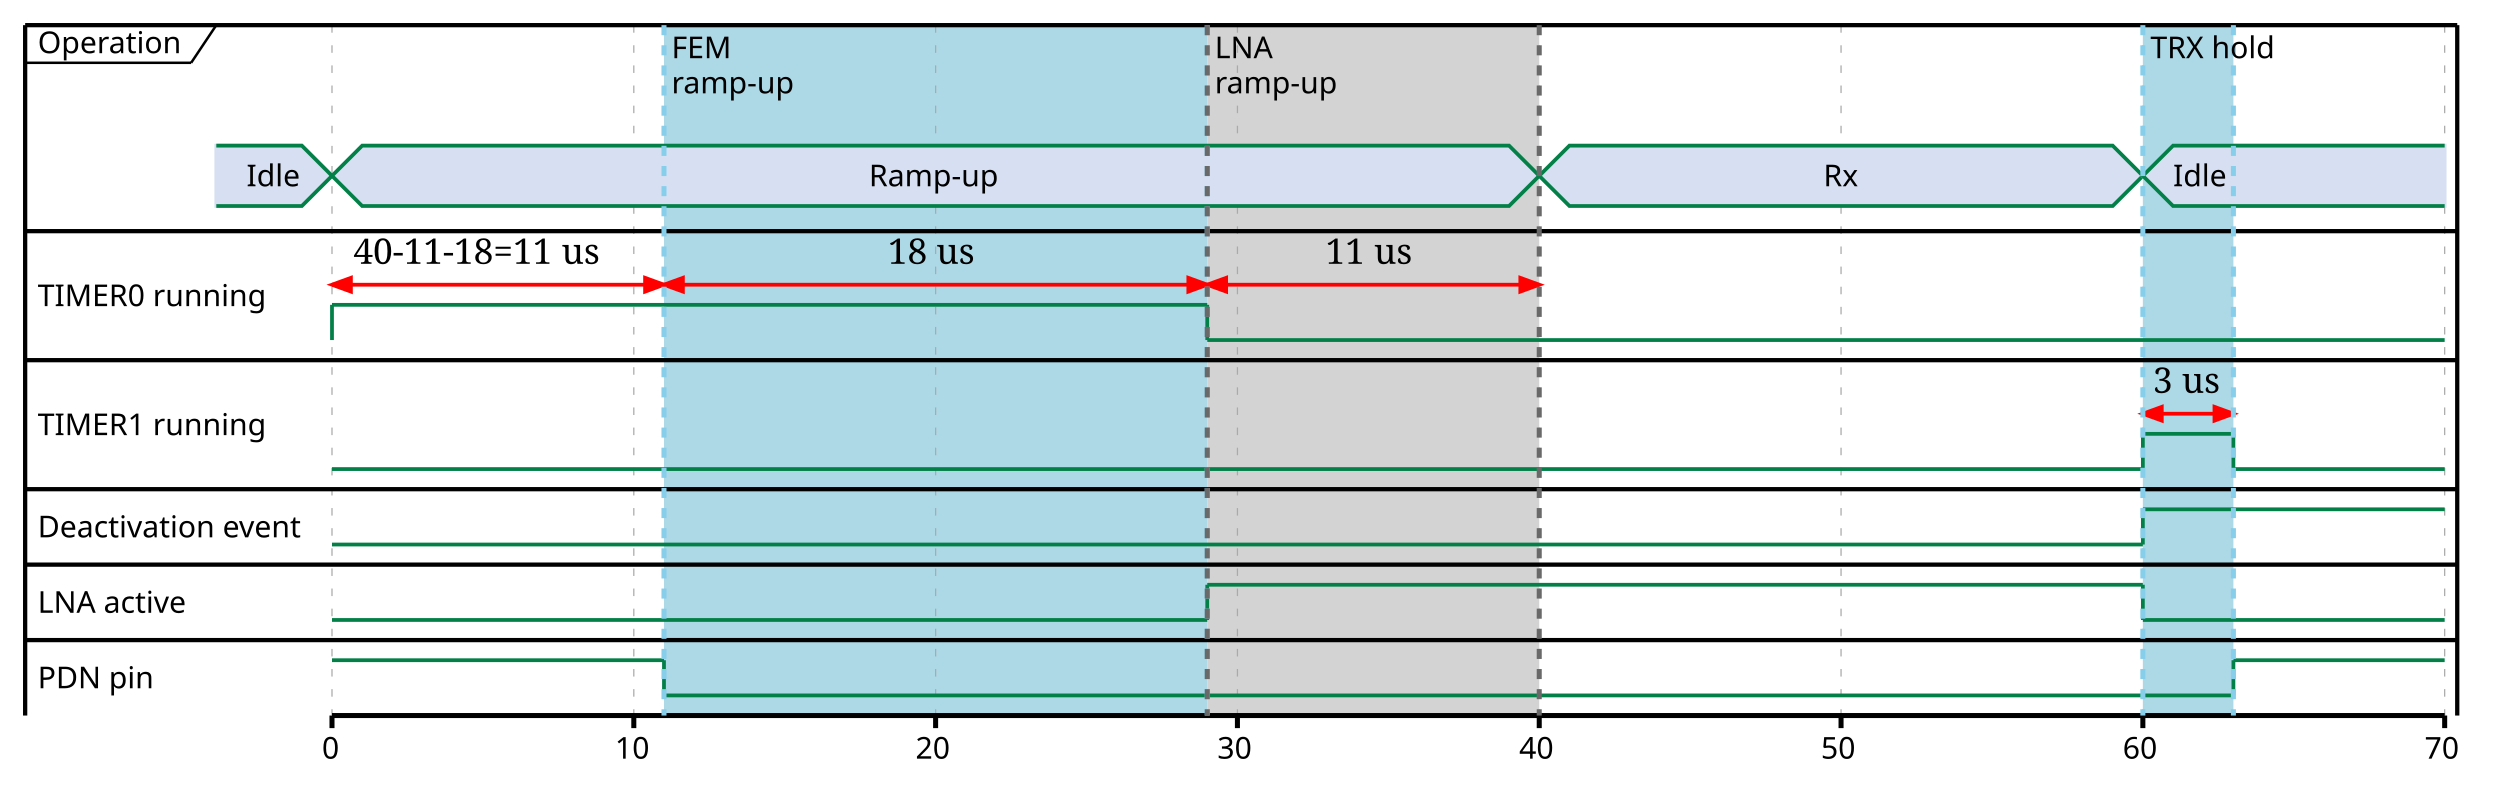
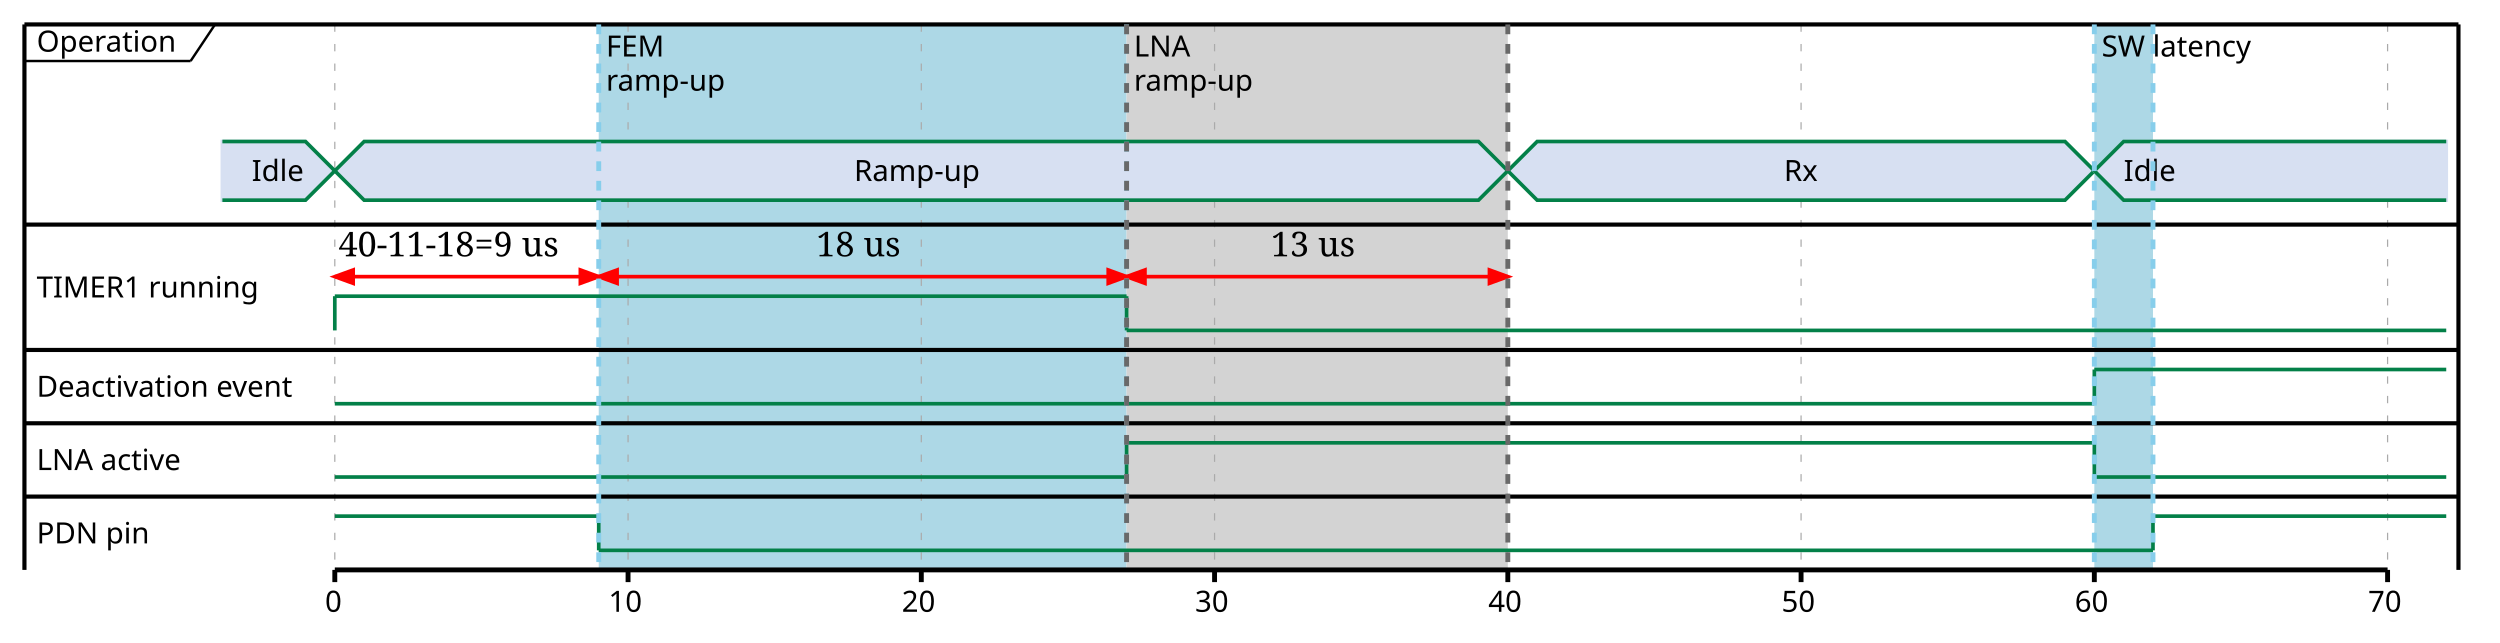
- <svg xmlns="http://www.w3.org/2000/svg" contentScriptType="application/ecmascript" contentStyleType="text/css" height="315px" preserveAspectRatio="none" style="width:994px;height:315px;" version="1.1" viewBox="0 0 994 315" width="994px" zoomAndPan="magnify">
+ <svg xmlns="http://www.w3.org/2000/svg" contentScriptType="application/ecmascript" contentStyleType="text/css" height="263px" preserveAspectRatio="none" style="width:1023px;height:263px;background:#FFFFFF;" version="1.1" viewBox="0 0 1023 263" width="1023px" zoomAndPan="magnify">
  <defs />
  <g>
-     <line style="stroke:#000000;stroke-width:1.7;" x1="10" x2="10" y1="10" y2="284.5" />
-     <line style="stroke:#000000;stroke-width:1.7;" x1="977" x2="977" y1="10" y2="284.5" />
-     <rect fill="#ADD8E6" height="274.5" style="stroke:none;stroke-width:1.0;" width="216" x="264" y="10" />
-     <rect fill="#D3D3D3" height="274.5" style="stroke:none;stroke-width:1.0;" width="132" x="480" y="10" />
-     <rect fill="#ADD8E6" height="274.5" style="stroke:none;stroke-width:1.0;" width="36" x="852" y="10" />
-     <line style="stroke:#AAAAAA;stroke-width:0.5;stroke-dasharray:3.0,5.0;" x1="132" x2="132" y1="10" y2="284.5" />
-     <line style="stroke:#AAAAAA;stroke-width:0.5;stroke-dasharray:3.0,5.0;" x1="252" x2="252" y1="10" y2="284.5" />
-     <line style="stroke:#AAAAAA;stroke-width:0.5;stroke-dasharray:3.0,5.0;" x1="372" x2="372" y1="10" y2="284.5" />
-     <line style="stroke:#AAAAAA;stroke-width:0.5;stroke-dasharray:3.0,5.0;" x1="492" x2="492" y1="10" y2="284.5" />
-     <line style="stroke:#AAAAAA;stroke-width:0.5;stroke-dasharray:3.0,5.0;" x1="612" x2="612" y1="10" y2="284.5" />
-     <line style="stroke:#AAAAAA;stroke-width:0.5;stroke-dasharray:3.0,5.0;" x1="732" x2="732" y1="10" y2="284.5" />
-     <line style="stroke:#AAAAAA;stroke-width:0.5;stroke-dasharray:3.0,5.0;" x1="852" x2="852" y1="10" y2="284.5" />
-     <line style="stroke:#AAAAAA;stroke-width:0.5;stroke-dasharray:3.0,5.0;" x1="972" x2="972" y1="10" y2="284.5" />
-     <line style="stroke:#000000;stroke-width:1.7;" x1="10" x2="977" y1="10" y2="10" />
-     <text fill="#000000" font-family="sans-serif" font-size="12" lengthAdjust="spacing" textLength="60" x="15" y="21.139">Operation</text>
-     <line style="stroke:#000000;stroke-width:1.0;" x1="10" x2="76" y1="24.969" y2="24.969" />
-     <line style="stroke:#000000;stroke-width:1.0;" x1="76" x2="86" y1="24.969" y2="10" />
-     <polygon fill="#D7E0F2" points="86,57.906,120,57.906,132,69.906,120,81.906,86,81.906" style="stroke:#D7E0F2;stroke-width:1.5;" />
-     <path d="M86,57.906 L120,57.906 L132,69.906 L120,81.906 L86,81.906 " fill="#D7E0F2" style="stroke:#038048;stroke-width:1.5;" />
-     <text fill="#000000" font-family="sans-serif" font-size="12" lengthAdjust="spacing" textLength="22" x="98" y="74.061">Idle</text>
-     <polygon fill="#D7E0F2" points="144,57.906,600,57.906,612,69.906,600,81.906,144,81.906,132,69.906" style="stroke:#038048;stroke-width:1.5;" />
-     <polygon fill="#D7E0F2" points="624,57.906,840,57.906,852,69.906,840,81.906,624,81.906,612,69.906" style="stroke:#038048;stroke-width:1.5;" />
-     <polygon fill="#D7E0F2" points="864,57.906,972,57.906,972,81.906,864,81.906,852,69.906" style="stroke:#D7E0F2;stroke-width:1.5;" />
-     <path d="M972,57.906 L864,57.906 L852,69.906 L864,81.906 L972,81.906 " fill="#D7E0F2" style="stroke:#038048;stroke-width:1.5;" />
-     <text fill="#000000" font-family="sans-serif" font-size="12" lengthAdjust="spacing" textLength="53" x="345.5" y="74.061">Ramp-up</text>
-     <text fill="#000000" font-family="sans-serif" font-size="12" lengthAdjust="spacing" textLength="14" x="725" y="74.061">Rx</text>
-     <text fill="#000000" font-family="sans-serif" font-size="12" lengthAdjust="spacing" textLength="22" x="864" y="74.061">Idle</text>
-     <line style="stroke:#000000;stroke-width:1.7;" x1="10" x2="977" y1="91.906" y2="91.906" />
-     <text fill="#000000" font-family="sans-serif" font-size="12" lengthAdjust="spacing" textLength="90" x="15" y="121.709">TIMER0 running</text>
-     <line style="stroke:#038048;stroke-width:1.5;" x1="132" x2="132" y1="135.203" y2="135.203" />
-     <line style="stroke:#038048;stroke-width:1.5;" x1="132" x2="132" y1="121.203" y2="135.203" />
-     <line style="stroke:#038048;stroke-width:1.5;" x1="132" x2="480" y1="121.203" y2="121.203" />
-     <line style="stroke:#038048;stroke-width:1.5;" x1="480" x2="480" y1="121.203" y2="135.203" />
-     <line style="stroke:#038048;stroke-width:1.5;" x1="480" x2="972" y1="135.203" y2="135.203" />
-     <line style="stroke:#FF0000;stroke-width:1.5;" x1="132" x2="264" y1="113.203" y2="113.203" />
-     <polygon fill="#FF0000" points="139.518,110.467,139.518,115.939,132,113.203" style="stroke:#FF0000;stroke-width:1.5;" />
-     <polygon fill="#FF0000" points="256.483,115.939,256.483,110.467,264,113.203" style="stroke:#FF0000;stroke-width:1.5;" />
-     <text fill="#000000" font-family="Serif" font-size="14" lengthAdjust="spacing" textLength="115" x="140.5" y="104.901">40-11-18=11 us</text>
-     <line style="stroke:#FF0000;stroke-width:1.5;" x1="264" x2="480" y1="113.203" y2="113.203" />
-     <polygon fill="#FF0000" points="271.517,110.467,271.517,115.939,264,113.203" style="stroke:#FF0000;stroke-width:1.5;" />
-     <polygon fill="#FF0000" points="472.483,115.939,472.483,110.467,480,113.203" style="stroke:#FF0000;stroke-width:1.5;" />
-     <text fill="#000000" font-family="Serif" font-size="14" lengthAdjust="spacing" textLength="38" x="353" y="104.901">18 us</text>
-     <line style="stroke:#FF0000;stroke-width:1.5;" x1="480" x2="612" y1="113.203" y2="113.203" />
-     <polygon fill="#FF0000" points="487.517,110.467,487.517,115.939,480,113.203" style="stroke:#FF0000;stroke-width:1.5;" />
-     <polygon fill="#FF0000" points="604.482,115.939,604.482,110.467,612,113.203" style="stroke:#FF0000;stroke-width:1.5;" />
-     <text fill="#000000" font-family="Serif" font-size="14" lengthAdjust="spacing" textLength="38" x="527" y="104.901">11 us</text>
-     <line style="stroke:#000000;stroke-width:1.7;" x1="10" x2="977" y1="143.203" y2="143.203" />
-     <text fill="#000000" font-family="sans-serif" font-size="12" lengthAdjust="spacing" textLength="89" x="15" y="173.006">TIMER1 running</text>
-     <line style="stroke:#038048;stroke-width:1.5;" x1="132" x2="852" y1="186.5" y2="186.5" />
-     <line style="stroke:#038048;stroke-width:1.5;" x1="852" x2="852" y1="172.5" y2="186.5" />
-     <line style="stroke:#038048;stroke-width:1.5;" x1="852" x2="888" y1="172.5" y2="172.5" />
-     <line style="stroke:#038048;stroke-width:1.5;" x1="888" x2="888" y1="172.5" y2="186.5" />
-     <line style="stroke:#038048;stroke-width:1.5;" x1="888" x2="972" y1="186.5" y2="186.5" />
-     <line style="stroke:#FF0000;stroke-width:1.5;" x1="852" x2="888" y1="164.5" y2="164.5" />
-     <polygon fill="#FF0000" points="859.518,161.764,859.518,167.236,852,164.5" style="stroke:#FF0000;stroke-width:1.5;" />
-     <polygon fill="#FF0000" points="880.482,167.236,880.482,161.764,888,164.5" style="stroke:#FF0000;stroke-width:1.5;" />
-     <text fill="#000000" font-family="Serif" font-size="14" lengthAdjust="spacing" textLength="28" x="856" y="156.198">3 us</text>
-     <line style="stroke:#000000;stroke-width:1.7;" x1="10" x2="977" y1="194.5" y2="194.5" />
-     <text fill="#000000" font-family="sans-serif" font-size="12" lengthAdjust="spacing" textLength="112" x="15" y="213.654">Deactivation event</text>
-     <line style="stroke:#038048;stroke-width:1.5;" x1="132" x2="852" y1="216.5" y2="216.5" />
-     <line style="stroke:#038048;stroke-width:1.5;" x1="852" x2="852" y1="202.5" y2="216.5" />
-     <line style="stroke:#038048;stroke-width:1.5;" x1="852" x2="972" y1="202.5" y2="202.5" />
-     <line style="stroke:#000000;stroke-width:1.7;" x1="10" x2="977" y1="224.5" y2="224.5" />
-     <text fill="#000000" font-family="sans-serif" font-size="12" lengthAdjust="spacing" textLength="62" x="15" y="243.654">LNA active</text>
-     <line style="stroke:#038048;stroke-width:1.5;" x1="132" x2="480" y1="246.5" y2="246.5" />
-     <line style="stroke:#038048;stroke-width:1.5;" x1="480" x2="480" y1="232.5" y2="246.5" />
-     <line style="stroke:#038048;stroke-width:1.5;" x1="480" x2="852" y1="232.5" y2="232.5" />
-     <line style="stroke:#038048;stroke-width:1.5;" x1="852" x2="852" y1="232.5" y2="246.5" />
-     <line style="stroke:#038048;stroke-width:1.5;" x1="852" x2="972" y1="246.5" y2="246.5" />
-     <line style="stroke:#000000;stroke-width:1.7;" x1="10" x2="977" y1="254.5" y2="254.5" />
-     <text fill="#000000" font-family="sans-serif" font-size="12" lengthAdjust="spacing" textLength="45" x="15" y="273.654">PDN pin</text>
-     <line style="stroke:#038048;stroke-width:1.5;" x1="132" x2="264" y1="262.5" y2="262.5" />
-     <line style="stroke:#038048;stroke-width:1.5;" x1="264" x2="264" y1="262.5" y2="276.5" />
-     <line style="stroke:#038048;stroke-width:1.5;" x1="264" x2="888" y1="276.5" y2="276.5" />
-     <line style="stroke:#038048;stroke-width:1.5;" x1="888" x2="888" y1="262.5" y2="276.5" />
-     <line style="stroke:#038048;stroke-width:1.5;" x1="888" x2="972" y1="262.5" y2="262.5" />
-     <line style="stroke:#000000;stroke-width:2.0;" x1="132" x2="132" y1="284.5" y2="289.5" />
-     <line style="stroke:#000000;stroke-width:2.0;" x1="252" x2="252" y1="284.5" y2="289.5" />
-     <line style="stroke:#000000;stroke-width:2.0;" x1="372" x2="372" y1="284.5" y2="289.5" />
-     <line style="stroke:#000000;stroke-width:2.0;" x1="492" x2="492" y1="284.5" y2="289.5" />
-     <line style="stroke:#000000;stroke-width:2.0;" x1="612" x2="612" y1="284.5" y2="289.5" />
-     <line style="stroke:#000000;stroke-width:2.0;" x1="732" x2="732" y1="284.5" y2="289.5" />
-     <line style="stroke:#000000;stroke-width:2.0;" x1="852" x2="852" y1="284.5" y2="289.5" />
-     <line style="stroke:#000000;stroke-width:2.0;" x1="972" x2="972" y1="284.5" y2="289.5" />
-     <line style="stroke:#000000;stroke-width:2.0;" x1="132" x2="972" y1="284.5" y2="284.5" />
-     <text fill="#000000" font-family="sans-serif" font-size="12" lengthAdjust="spacing" textLength="8" x="128" y="301.639">0</text>
-     <text fill="#000000" font-family="sans-serif" font-size="12" lengthAdjust="spacing" textLength="15" x="244.5" y="301.639">10</text>
-     <text fill="#000000" font-family="sans-serif" font-size="12" lengthAdjust="spacing" textLength="16" x="364" y="301.639">20</text>
-     <text fill="#000000" font-family="sans-serif" font-size="12" lengthAdjust="spacing" textLength="16" x="484" y="301.639">30</text>
-     <text fill="#000000" font-family="sans-serif" font-size="12" lengthAdjust="spacing" textLength="16" x="604" y="301.639">40</text>
-     <text fill="#000000" font-family="sans-serif" font-size="12" lengthAdjust="spacing" textLength="16" x="724" y="301.639">50</text>
-     <text fill="#000000" font-family="sans-serif" font-size="12" lengthAdjust="spacing" textLength="16" x="844" y="301.639">60</text>
-     <text fill="#000000" font-family="sans-serif" font-size="12" lengthAdjust="spacing" textLength="16" x="964" y="301.639">70</text>
-     <line style="stroke:#87CEEB;stroke-width:2.0;stroke-dasharray:4.0,4.0;" x1="264" x2="264" y1="10" y2="284.5" />
-     <line style="stroke:#87CEEB;stroke-width:2.0;stroke-dasharray:4.0,4.0;" x1="480" x2="480" y1="10" y2="284.5" />
-     <text fill="#000000" font-family="sans-serif" font-size="12" lengthAdjust="spacing" textLength="24" x="267" y="23.139">FEM</text>
-     <text fill="#000000" font-family="sans-serif" font-size="12" lengthAdjust="spacing" textLength="51" x="267" y="37.107">ramp-up</text>
-     <line style="stroke:#696969;stroke-width:2.0;stroke-dasharray:4.0,4.0;" x1="480" x2="480" y1="10" y2="284.5" />
-     <line style="stroke:#696969;stroke-width:2.0;stroke-dasharray:4.0,4.0;" x1="612" x2="612" y1="10" y2="284.5" />
-     <text fill="#000000" font-family="sans-serif" font-size="12" lengthAdjust="spacing" textLength="22" x="483" y="23.139">LNA</text>
-     <text fill="#000000" font-family="sans-serif" font-size="12" lengthAdjust="spacing" textLength="51" x="483" y="37.107">ramp-up</text>
-     <line style="stroke:#87CEEB;stroke-width:2.0;stroke-dasharray:4.0,4.0;" x1="852" x2="852" y1="10" y2="284.5" />
-     <line style="stroke:#87CEEB;stroke-width:2.0;stroke-dasharray:4.0,4.0;" x1="888" x2="888" y1="10" y2="284.5" />
-     <text fill="#000000" font-family="sans-serif" font-size="12" lengthAdjust="spacing" textLength="52" x="855" y="23.139">TRX hold</text>
+     <line style="stroke:#000000;stroke-width:1.7;" x1="10" x2="10" y1="10" y2="233.203" />
+     <line style="stroke:#000000;stroke-width:1.7;" x1="1006" x2="1006" y1="10" y2="233.203" />
+     <rect fill="#ADD8E6" height="223.203" style="stroke:none;stroke-width:1.0;" width="216" x="245" y="10" />
+     <rect fill="#D3D3D3" height="223.203" style="stroke:none;stroke-width:1.0;" width="156" x="461" y="10" />
+     <rect fill="#ADD8E6" height="223.203" style="stroke:none;stroke-width:1.0;" width="24" x="857" y="10" />
+     <line style="stroke:#AAAAAA;stroke-width:0.5;stroke-dasharray:3.0,5.0;" x1="137" x2="137" y1="10" y2="233.203" />
+     <line style="stroke:#AAAAAA;stroke-width:0.5;stroke-dasharray:3.0,5.0;" x1="257" x2="257" y1="10" y2="233.203" />
+     <line style="stroke:#AAAAAA;stroke-width:0.5;stroke-dasharray:3.0,5.0;" x1="377" x2="377" y1="10" y2="233.203" />
+     <line style="stroke:#AAAAAA;stroke-width:0.5;stroke-dasharray:3.0,5.0;" x1="497" x2="497" y1="10" y2="233.203" />
+     <line style="stroke:#AAAAAA;stroke-width:0.5;stroke-dasharray:3.0,5.0;" x1="617" x2="617" y1="10" y2="233.203" />
+     <line style="stroke:#AAAAAA;stroke-width:0.5;stroke-dasharray:3.0,5.0;" x1="737" x2="737" y1="10" y2="233.203" />
+     <line style="stroke:#AAAAAA;stroke-width:0.5;stroke-dasharray:3.0,5.0;" x1="857" x2="857" y1="10" y2="233.203" />
+     <line style="stroke:#AAAAAA;stroke-width:0.5;stroke-dasharray:3.0,5.0;" x1="977" x2="977" y1="10" y2="233.203" />
+     <line style="stroke:#000000;stroke-width:1.7;" x1="10" x2="1006" y1="10" y2="10" />
+     <text fill="#000000" font-family="sans-serif" font-size="12" lengthAdjust="spacing" textLength="62" x="15" y="21.139">Operation</text>
+     <line style="stroke:#000000;stroke-width:1.0;" x1="10" x2="78" y1="24.969" y2="24.969" />
+     <line style="stroke:#000000;stroke-width:1.0;" x1="78" x2="88" y1="24.969" y2="10" />
+     <polygon fill="#D7E0F2" points="91,57.906,125,57.906,137,69.906,125,81.906,91,81.906" style="stroke:#D7E0F2;stroke-width:1.5;" />
+     <path d="M91,57.906 L125,57.906 L137,69.906 L125,81.906 L91,81.906 " fill="#D7E0F2" style="stroke:#038048;stroke-width:1.5;" />
+     <text fill="#000000" font-family="sans-serif" font-size="12" lengthAdjust="spacing" textLength="22" x="103" y="74.061">Idle</text>
+     <polygon fill="#D7E0F2" points="149,57.906,605,57.906,617,69.906,605,81.906,149,81.906,137,69.906" style="stroke:#038048;stroke-width:1.5;" />
+     <polygon fill="#D7E0F2" points="629,57.906,845,57.906,857,69.906,845,81.906,629,81.906,617,69.906" style="stroke:#038048;stroke-width:1.5;" />
+     <polygon fill="#D7E0F2" points="869,57.906,1001,57.906,1001,81.906,869,81.906,857,69.906" style="stroke:#D7E0F2;stroke-width:1.5;" />
+     <path d="M1001,57.906 L869,57.906 L857,69.906 L869,81.906 L1001,81.906 " fill="#D7E0F2" style="stroke:#038048;stroke-width:1.5;" />
+     <text fill="#000000" font-family="sans-serif" font-size="12" lengthAdjust="spacing" textLength="55" x="349.5" y="74.061">Ramp-up</text>
+     <text fill="#000000" font-family="sans-serif" font-size="12" lengthAdjust="spacing" textLength="14" x="730" y="74.061">Rx</text>
+     <text fill="#000000" font-family="sans-serif" font-size="12" lengthAdjust="spacing" textLength="22" x="869" y="74.061">Idle</text>
+     <line style="stroke:#000000;stroke-width:1.7;" x1="10" x2="1006" y1="91.906" y2="91.906" />
+     <text fill="#000000" font-family="sans-serif" font-size="12" lengthAdjust="spacing" textLength="96" x="15" y="121.709">TIMER1 running</text>
+     <line style="stroke:#038048;stroke-width:1.5;" x1="137" x2="137" y1="135.203" y2="135.203" />
+     <line style="stroke:#038048;stroke-width:1.5;" x1="137" x2="137" y1="121.203" y2="135.203" />
+     <line style="stroke:#038048;stroke-width:1.5;" x1="137" x2="461" y1="121.203" y2="121.203" />
+     <line style="stroke:#038048;stroke-width:1.5;" x1="461" x2="461" y1="121.203" y2="135.203" />
+     <line style="stroke:#038048;stroke-width:1.5;" x1="461" x2="1001" y1="135.203" y2="135.203" />
+     <line style="stroke:#FF0000;stroke-width:1.5;" x1="137" x2="245" y1="113.203" y2="113.203" />
+     <polygon fill="#FF0000" points="144.518,110.467,144.518,115.939,137,113.203" style="stroke:#FF0000;stroke-width:1.5;" />
+     <polygon fill="#FF0000" points="237.482,115.939,237.482,110.467,245,113.203" style="stroke:#FF0000;stroke-width:1.5;" />
+     <text fill="#000000" font-family="Serif" font-size="14" lengthAdjust="spacing" textLength="105" x="138.5" y="104.901">40-11-18=9 us</text>
+     <line style="stroke:#FF0000;stroke-width:1.5;" x1="245" x2="461" y1="113.203" y2="113.203" />
+     <polygon fill="#FF0000" points="252.518,110.467,252.518,115.939,245,113.203" style="stroke:#FF0000;stroke-width:1.5;" />
+     <polygon fill="#FF0000" points="453.483,115.939,453.483,110.467,461,113.203" style="stroke:#FF0000;stroke-width:1.5;" />
+     <text fill="#000000" font-family="Serif" font-size="14" lengthAdjust="spacing" textLength="38" x="334" y="104.901">18 us</text>
+     <line style="stroke:#FF0000;stroke-width:1.5;" x1="461" x2="617" y1="113.203" y2="113.203" />
+     <polygon fill="#FF0000" points="468.517,110.467,468.517,115.939,461,113.203" style="stroke:#FF0000;stroke-width:1.5;" />
+     <polygon fill="#FF0000" points="609.482,115.939,609.482,110.467,617,113.203" style="stroke:#FF0000;stroke-width:1.5;" />
+     <text fill="#000000" font-family="Serif" font-size="14" lengthAdjust="spacing" textLength="38" x="520" y="104.901">13 us</text>
+     <line style="stroke:#000000;stroke-width:1.7;" x1="10" x2="1006" y1="143.203" y2="143.203" />
+     <text fill="#000000" font-family="sans-serif" font-size="12" lengthAdjust="spacing" textLength="117" x="15" y="162.357">Deactivation event</text>
+     <line style="stroke:#038048;stroke-width:1.5;" x1="137" x2="857" y1="165.203" y2="165.203" />
+     <line style="stroke:#038048;stroke-width:1.5;" x1="857" x2="857" y1="151.203" y2="165.203" />
+     <line style="stroke:#038048;stroke-width:1.5;" x1="857" x2="1001" y1="151.203" y2="151.203" />
+     <line style="stroke:#000000;stroke-width:1.7;" x1="10" x2="1006" y1="173.203" y2="173.203" />
+     <text fill="#000000" font-family="sans-serif" font-size="12" lengthAdjust="spacing" textLength="64" x="15" y="192.357">LNA active</text>
+     <line style="stroke:#038048;stroke-width:1.5;" x1="137" x2="461" y1="195.203" y2="195.203" />
+     <line style="stroke:#038048;stroke-width:1.5;" x1="461" x2="461" y1="181.203" y2="195.203" />
+     <line style="stroke:#038048;stroke-width:1.5;" x1="461" x2="857" y1="181.203" y2="181.203" />
+     <line style="stroke:#038048;stroke-width:1.5;" x1="857" x2="857" y1="181.203" y2="195.203" />
+     <line style="stroke:#038048;stroke-width:1.5;" x1="857" x2="1001" y1="195.203" y2="195.203" />
+     <line style="stroke:#000000;stroke-width:1.7;" x1="10" x2="1006" y1="203.203" y2="203.203" />
+     <text fill="#000000" font-family="sans-serif" font-size="12" lengthAdjust="spacing" textLength="49" x="15" y="222.357">PDN pin</text>
+     <line style="stroke:#038048;stroke-width:1.5;" x1="137" x2="245" y1="211.203" y2="211.203" />
+     <line style="stroke:#038048;stroke-width:1.5;" x1="245" x2="245" y1="211.203" y2="225.203" />
+     <line style="stroke:#038048;stroke-width:1.5;" x1="245" x2="881" y1="225.203" y2="225.203" />
+     <line style="stroke:#038048;stroke-width:1.5;" x1="881" x2="881" y1="211.203" y2="225.203" />
+     <line style="stroke:#038048;stroke-width:1.5;" x1="881" x2="1001" y1="211.203" y2="211.203" />
+     <line style="stroke:#000000;stroke-width:2.0;" x1="137" x2="137" y1="233.203" y2="238.203" />
+     <line style="stroke:#000000;stroke-width:2.0;" x1="257" x2="257" y1="233.203" y2="238.203" />
+     <line style="stroke:#000000;stroke-width:2.0;" x1="377" x2="377" y1="233.203" y2="238.203" />
+     <line style="stroke:#000000;stroke-width:2.0;" x1="497" x2="497" y1="233.203" y2="238.203" />
+     <line style="stroke:#000000;stroke-width:2.0;" x1="617" x2="617" y1="233.203" y2="238.203" />
+     <line style="stroke:#000000;stroke-width:2.0;" x1="737" x2="737" y1="233.203" y2="238.203" />
+     <line style="stroke:#000000;stroke-width:2.0;" x1="857" x2="857" y1="233.203" y2="238.203" />
+     <line style="stroke:#000000;stroke-width:2.0;" x1="977" x2="977" y1="233.203" y2="238.203" />
+     <line style="stroke:#000000;stroke-width:2.0;" x1="137" x2="977" y1="233.203" y2="233.203" />
+     <text fill="#000000" font-family="sans-serif" font-size="12" lengthAdjust="spacing" textLength="8" x="133" y="250.342">0</text>
+     <text fill="#000000" font-family="sans-serif" font-size="12" lengthAdjust="spacing" textLength="16" x="249" y="250.342">10</text>
+     <text fill="#000000" font-family="sans-serif" font-size="12" lengthAdjust="spacing" textLength="16" x="369" y="250.342">20</text>
+     <text fill="#000000" font-family="sans-serif" font-size="12" lengthAdjust="spacing" textLength="16" x="489" y="250.342">30</text>
+     <text fill="#000000" font-family="sans-serif" font-size="12" lengthAdjust="spacing" textLength="16" x="609" y="250.342">40</text>
+     <text fill="#000000" font-family="sans-serif" font-size="12" lengthAdjust="spacing" textLength="16" x="729" y="250.342">50</text>
+     <text fill="#000000" font-family="sans-serif" font-size="12" lengthAdjust="spacing" textLength="16" x="849" y="250.342">60</text>
+     <text fill="#000000" font-family="sans-serif" font-size="12" lengthAdjust="spacing" textLength="16" x="969" y="250.342">70</text>
+     <line style="stroke:#87CEEB;stroke-width:2.0;stroke-dasharray:4.0,4.0;" x1="245" x2="245" y1="10" y2="233.203" />
+     <line style="stroke:#87CEEB;stroke-width:2.0;stroke-dasharray:4.0,4.0;" x1="461" x2="461" y1="10" y2="233.203" />
+     <text fill="#000000" font-family="sans-serif" font-size="12" lengthAdjust="spacing" textLength="25" x="248" y="23.139">FEM</text>
+     <text fill="#000000" font-family="sans-serif" font-size="12" lengthAdjust="spacing" textLength="52" x="248" y="37.107">ramp-up</text>
+     <line style="stroke:#696969;stroke-width:2.0;stroke-dasharray:4.0,4.0;" x1="461" x2="461" y1="10" y2="233.203" />
+     <line style="stroke:#696969;stroke-width:2.0;stroke-dasharray:4.0,4.0;" x1="617" x2="617" y1="10" y2="233.203" />
+     <text fill="#000000" font-family="sans-serif" font-size="12" lengthAdjust="spacing" textLength="23" x="464" y="23.139">LNA</text>
+     <text fill="#000000" font-family="sans-serif" font-size="12" lengthAdjust="spacing" textLength="52" x="464" y="37.107">ramp-up</text>
+     <line style="stroke:#87CEEB;stroke-width:2.0;stroke-dasharray:4.0,4.0;" x1="857" x2="857" y1="10" y2="233.203" />
+     <line style="stroke:#87CEEB;stroke-width:2.0;stroke-dasharray:4.0,4.0;" x1="881" x2="881" y1="10" y2="233.203" />
+     <text fill="#000000" font-family="sans-serif" font-size="12" lengthAdjust="spacing" textLength="68" x="860" y="23.139">SW latency</text>
  </g>
</svg>
